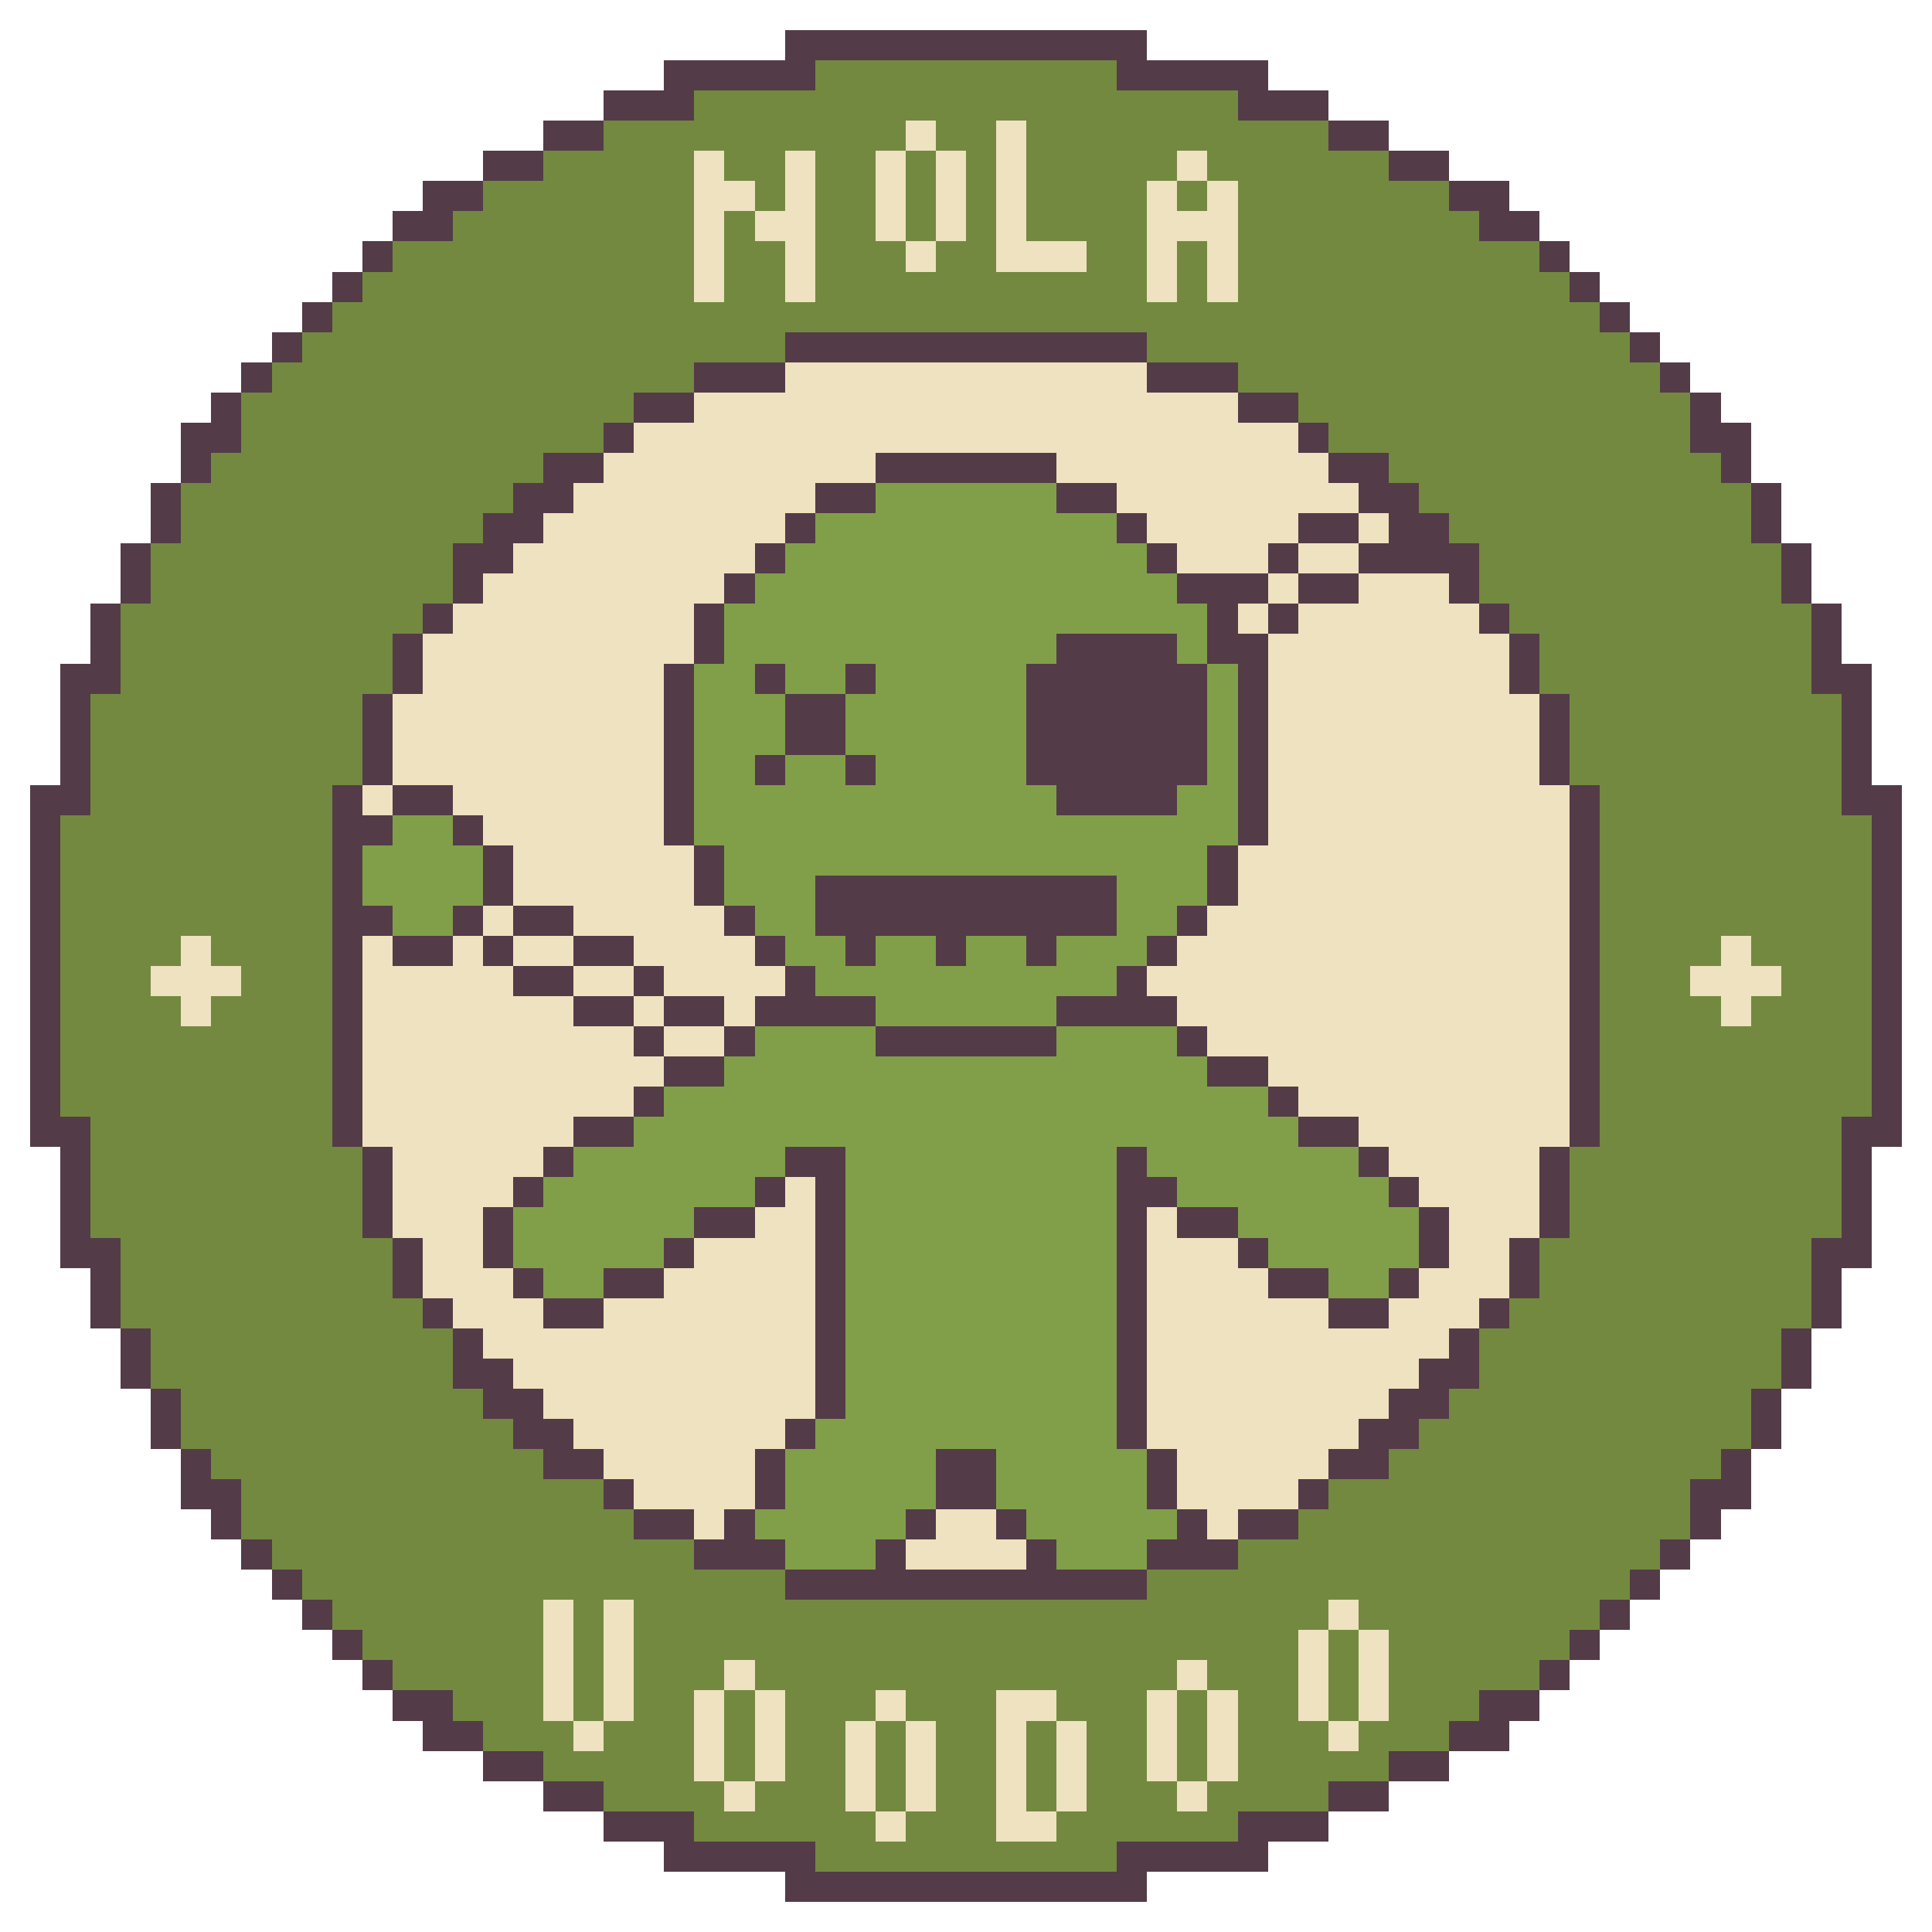
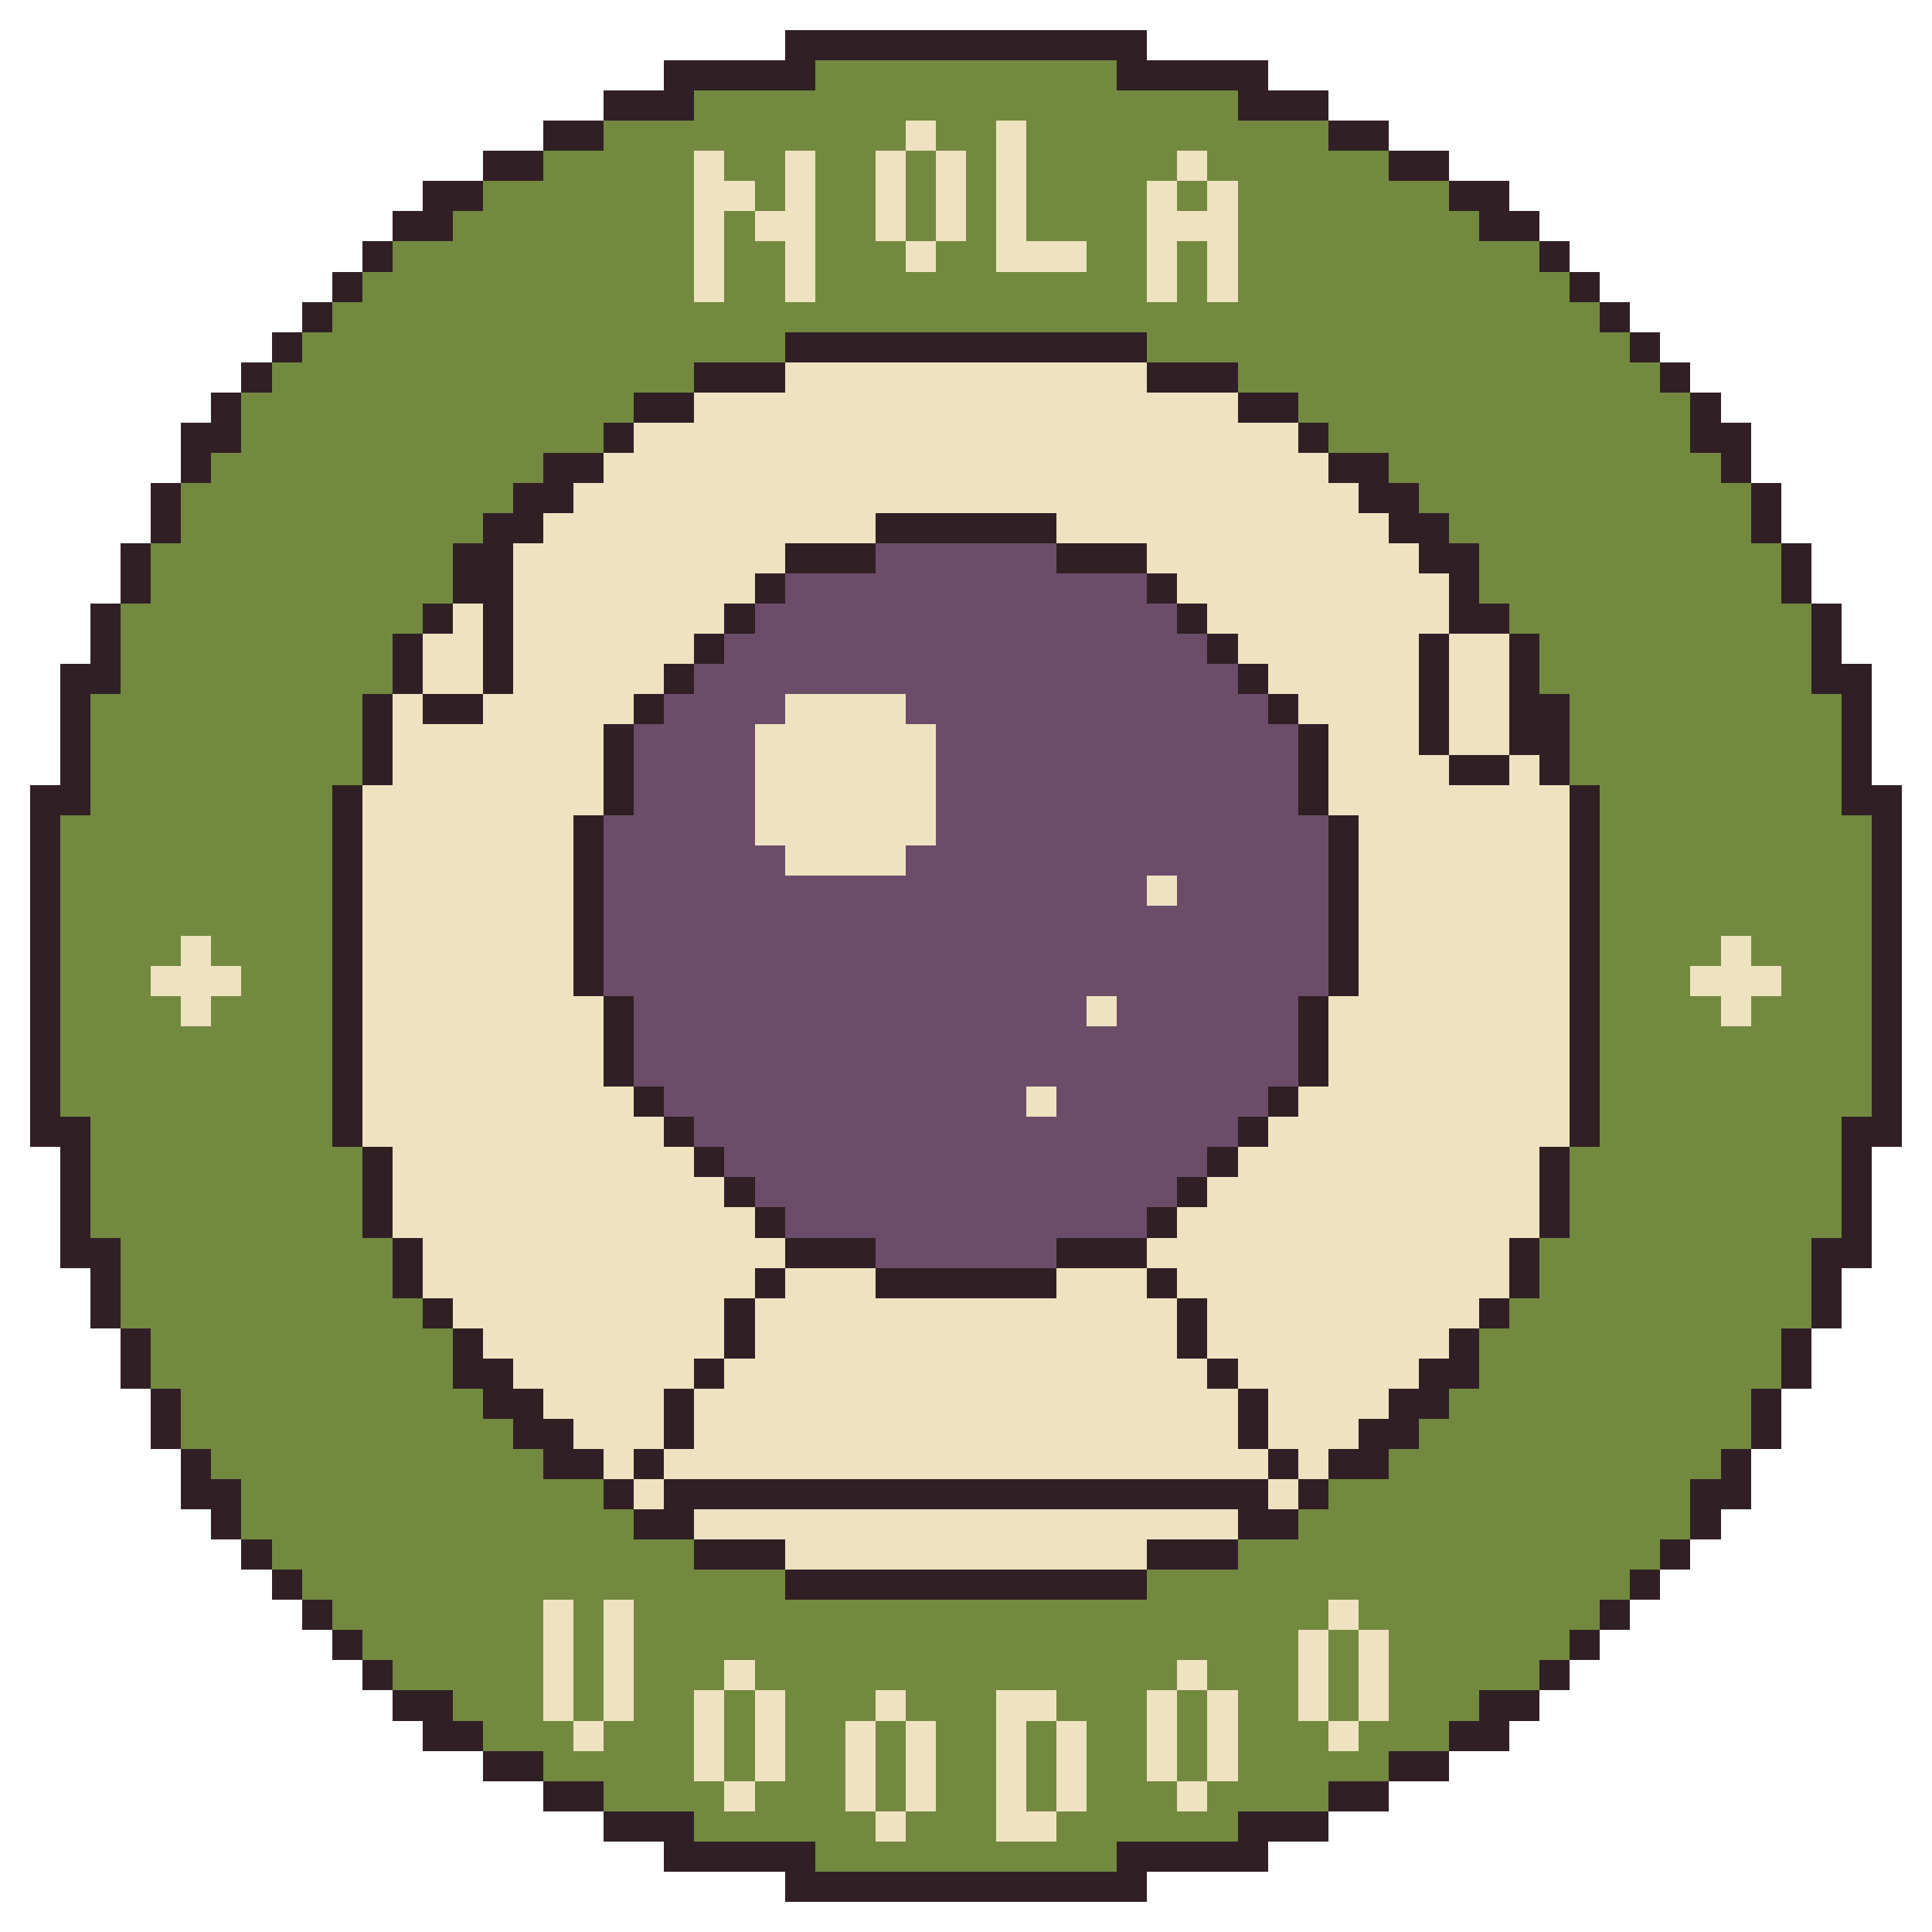
<svg xmlns="http://www.w3.org/2000/svg" viewBox="0 0 64 64" width="512" height="512" shape-rendering="crispEdges">
  <g id="logo-NO-retro">
-     <path fill="#543b48" d="M3 21h1v1h-1zM13 21h1v1h-1zM23 21h1v1h-1zM35 21h4v1h-4zM40 21h2v1h-2zM50 21h1v1h-1zM60 21h1v1h-1zM5 17h1v1h-1zM16 17h2v1h-2zM26 17h1v1h-1zM37 17h1v1h-1zM43 17h2v1h-2zM46 17h2v1h-2zM58 17h1v1h-1zM16 58h2v1h-2zM46 58h2v1h-2zM1 32h1v1h-1zM11 32h1v1h-1zM17 32h2v1h-2zM21 32h1v1h-1zM26 32h1v1h-1zM37 32h1v1h-1zM52 32h1v1h-1zM62 32h1v1h-1zM4 45h1v1h-1zM15 45h2v1h-2zM27 45h1v1h-1zM37 45h1v1h-1zM47 45h2v1h-2zM59 45h1v1h-1zM2 41h2v1h-2zM13 41h1v1h-1zM16 41h1v1h-1zM22 41h1v1h-1zM27 41h1v1h-1zM37 41h1v1h-1zM41 41h1v1h-1zM47 41h1v1h-1zM50 41h1v1h-1zM60 41h2v1h-2zM4 18h1v1h-1zM15 18h2v1h-2zM25 18h1v1h-1zM38 18h1v1h-1zM42 18h1v1h-1zM45 18h4v1h-4zM59 18h1v1h-1zM6 14h2v1h-2zM20 14h1v1h-1zM43 14h1v1h-1zM56 14h2v1h-2zM6 15h1v1h-1zM18 15h2v1h-2zM29 15h6v1h-6zM44 15h2v1h-2zM57 15h1v1h-1zM6 48h1v1h-1zM18 48h2v1h-2zM25 48h1v1h-1zM31 48h2v1h-2zM38 48h1v1h-1zM44 48h2v1h-2zM57 48h1v1h-1zM3 42h1v1h-1zM13 42h1v1h-1zM17 42h1v1h-1zM20 42h2v1h-2zM27 42h1v1h-1zM37 42h1v1h-1zM42 42h2v1h-2zM46 42h1v1h-1zM50 42h1v1h-1zM60 42h1v1h-1zM2 38h1v1h-1zM12 38h1v1h-1zM18 38h1v1h-1zM26 38h2v1h-2zM37 38h1v1h-1zM45 38h1v1h-1zM51 38h1v1h-1zM61 38h1v1h-1zM20 3h3v1h-3zM41 3h3v1h-3zM8 51h1v1h-1zM23 51h3v1h-3zM29 51h1v1h-1zM34 51h1v1h-1zM38 51h3v1h-3zM55 51h1v1h-1zM5 16h1v1h-1zM17 16h2v1h-2zM27 16h2v1h-2zM35 16h2v1h-2zM45 16h2v1h-2zM58 16h1v1h-1zM1 34h1v1h-1zM11 34h1v1h-1zM21 34h1v1h-1zM24 34h1v1h-1zM29 34h6v1h-6zM39 34h1v1h-1zM52 34h1v1h-1zM62 34h1v1h-1zM5 47h1v1h-1zM17 47h2v1h-2zM26 47h1v1h-1zM37 47h1v1h-1zM45 47h2v1h-2zM58 47h1v1h-1zM8 12h1v1h-1zM23 12h3v1h-3zM38 12h3v1h-3zM55 12h1v1h-1zM12 8h1v1h-1zM51 8h1v1h-1zM1 28h1v1h-1zM11 28h1v1h-1zM16 28h1v1h-1zM23 28h1v1h-1zM40 28h1v1h-1zM52 28h1v1h-1zM62 28h1v1h-1zM2 24h1v1h-1zM12 24h1v1h-1zM22 24h1v1h-1zM26 24h2v1h-2zM34 24h6v1h-6zM41 24h1v1h-1zM51 24h1v1h-1zM61 24h1v1h-1zM7 13h1v1h-1zM21 13h2v1h-2zM41 13h2v1h-2zM56 13h1v1h-1zM11 9h1v1h-1zM52 9h1v1h-1zM2 25h1v1h-1zM12 25h1v1h-1zM22 25h1v1h-1zM25 25h1v1h-1zM28 25h1v1h-1zM34 25h6v1h-6zM41 25h1v1h-1zM51 25h1v1h-1zM61 25h1v1h-1zM2 22h2v1h-2zM13 22h1v1h-1zM22 22h1v1h-1zM25 22h1v1h-1zM28 22h1v1h-1zM34 22h6v1h-6zM41 22h1v1h-1zM50 22h1v1h-1zM60 22h2v1h-2zM14 57h2v1h-2zM48 57h2v1h-2zM1 30h1v1h-1zM11 30h2v1h-2zM15 30h1v1h-1zM17 30h2v1h-2zM24 30h1v1h-1zM27 30h10v1h-10zM39 30h1v1h-1zM52 30h1v1h-1zM62 30h1v1h-1zM18 4h2v1h-2zM44 4h2v1h-2zM11 54h1v1h-1zM52 54h1v1h-1zM4 19h1v1h-1zM15 19h1v1h-1zM24 19h1v1h-1zM39 19h3v1h-3zM43 19h2v1h-2zM48 19h1v1h-1zM59 19h1v1h-1zM9 11h1v1h-1zM26 11h12v1h-12zM54 11h1v1h-1zM1 31h1v1h-1zM11 31h1v1h-1zM13 31h2v1h-2zM16 31h1v1h-1zM19 31h2v1h-2zM25 31h1v1h-1zM28 31h1v1h-1zM31 31h1v1h-1zM34 31h1v1h-1zM38 31h1v1h-1zM52 31h1v1h-1zM62 31h1v1h-1zM1 27h1v1h-1zM11 27h2v1h-2zM15 27h1v1h-1zM22 27h1v1h-1zM41 27h1v1h-1zM52 27h1v1h-1zM62 27h1v1h-1zM16 5h2v1h-2zM46 5h2v1h-2zM12 55h1v1h-1zM51 55h1v1h-1zM20 60h3v1h-3zM41 60h3v1h-3zM1 37h2v1h-2zM11 37h1v1h-1zM19 37h2v1h-2zM43 37h2v1h-2zM52 37h1v1h-1zM61 37h2v1h-2zM13 7h2v1h-2zM49 7h2v1h-2zM22 61h5v1h-5zM37 61h5v1h-5zM4 44h1v1h-1zM15 44h1v1h-1zM27 44h1v1h-1zM37 44h1v1h-1zM48 44h1v1h-1zM59 44h1v1h-1zM1 35h1v1h-1zM11 35h1v1h-1zM22 35h2v1h-2zM40 35h2v1h-2zM52 35h1v1h-1zM62 35h1v1h-1zM2 40h1v1h-1zM12 40h1v1h-1zM16 40h1v1h-1zM23 40h2v1h-2zM27 40h1v1h-1zM37 40h1v1h-1zM39 40h2v1h-2zM47 40h1v1h-1zM51 40h1v1h-1zM61 40h1v1h-1zM14 6h2v1h-2zM48 6h2v1h-2zM7 50h1v1h-1zM21 50h2v1h-2zM24 50h1v1h-1zM30 50h1v1h-1zM33 50h1v1h-1zM39 50h1v1h-1zM41 50h2v1h-2zM56 50h1v1h-1zM26 1h12v1h-12zM10 53h1v1h-1zM53 53h1v1h-1zM1 29h1v1h-1zM11 29h1v1h-1zM16 29h1v1h-1zM23 29h1v1h-1zM27 29h10v1h-10zM40 29h1v1h-1zM52 29h1v1h-1zM62 29h1v1h-1zM22 2h5v1h-5zM37 2h5v1h-5zM5 46h1v1h-1zM16 46h2v1h-2zM27 46h1v1h-1zM37 46h1v1h-1zM46 46h2v1h-2zM58 46h1v1h-1zM3 43h1v1h-1zM14 43h1v1h-1zM18 43h2v1h-2zM27 43h1v1h-1zM37 43h1v1h-1zM44 43h2v1h-2zM49 43h1v1h-1zM60 43h1v1h-1zM18 59h2v1h-2zM44 59h2v1h-2zM3 20h1v1h-1zM14 20h1v1h-1zM23 20h1v1h-1zM40 20h1v1h-1zM42 20h1v1h-1zM49 20h1v1h-1zM60 20h1v1h-1zM13 56h2v1h-2zM49 56h2v1h-2zM1 36h1v1h-1zM11 36h1v1h-1zM21 36h1v1h-1zM42 36h1v1h-1zM52 36h1v1h-1zM62 36h1v1h-1zM1 33h1v1h-1zM11 33h1v1h-1zM19 33h2v1h-2zM22 33h2v1h-2zM25 33h4v1h-4zM35 33h4v1h-4zM52 33h1v1h-1zM62 33h1v1h-1zM2 39h1v1h-1zM12 39h1v1h-1zM17 39h1v1h-1zM25 39h1v1h-1zM27 39h1v1h-1zM37 39h2v1h-2zM46 39h1v1h-1zM51 39h1v1h-1zM61 39h1v1h-1zM6 49h2v1h-2zM20 49h1v1h-1zM25 49h1v1h-1zM31 49h2v1h-2zM38 49h1v1h-1zM43 49h1v1h-1zM56 49h2v1h-2zM10 10h1v1h-1zM53 10h1v1h-1zM9 52h1v1h-1zM26 52h12v1h-12zM54 52h1v1h-1zM1 26h2v1h-2zM11 26h1v1h-1zM13 26h2v1h-2zM22 26h1v1h-1zM35 26h4v1h-4zM41 26h1v1h-1zM52 26h1v1h-1zM61 26h2v1h-2zM2 23h1v1h-1zM12 23h1v1h-1zM22 23h1v1h-1zM26 23h2v1h-2zM34 23h6v1h-6zM41 23h1v1h-1zM51 23h1v1h-1zM61 23h1v1h-1zM26 62h12v1h-12z" />
+     <path fill="#302025" d="M3 21h1v1h-1zM13 21h1v1h-1zM16 21h1v1h-1zM23 21h1v1h-1zM40 21h1v1h-1zM47 21h1v1h-1zM50 21h1v1h-1zM60 21h1v1h-1zM5 17h1v1h-1zM16 17h2v1h-2zM29 17h6v1h-6zM46 17h2v1h-2zM58 17h1v1h-1zM16 58h2v1h-2zM46 58h2v1h-2zM1 32h1v1h-1zM11 32h1v1h-1zM19 32h1v1h-1zM44 32h1v1h-1zM52 32h1v1h-1zM62 32h1v1h-1zM4 45h1v1h-1zM15 45h2v1h-2zM23 45h1v1h-1zM40 45h1v1h-1zM47 45h2v1h-2zM59 45h1v1h-1zM2 41h2v1h-2zM13 41h1v1h-1zM26 41h3v1h-3zM35 41h3v1h-3zM50 41h1v1h-1zM60 41h2v1h-2zM4 18h1v1h-1zM15 18h2v1h-2zM26 18h3v1h-3zM35 18h3v1h-3zM47 18h2v1h-2zM59 18h1v1h-1zM6 14h2v1h-2zM20 14h1v1h-1zM43 14h1v1h-1zM56 14h2v1h-2zM6 15h1v1h-1zM18 15h2v1h-2zM44 15h2v1h-2zM57 15h1v1h-1zM6 48h1v1h-1zM18 48h2v1h-2zM21 48h1v1h-1zM42 48h1v1h-1zM44 48h2v1h-2zM57 48h1v1h-1zM3 42h1v1h-1zM13 42h1v1h-1zM25 42h1v1h-1zM29 42h6v1h-6zM38 42h1v1h-1zM50 42h1v1h-1zM60 42h1v1h-1zM2 38h1v1h-1zM12 38h1v1h-1zM23 38h1v1h-1zM40 38h1v1h-1zM51 38h1v1h-1zM61 38h1v1h-1zM20 3h3v1h-3zM41 3h3v1h-3zM8 51h1v1h-1zM23 51h3v1h-3zM38 51h3v1h-3zM55 51h1v1h-1zM5 16h1v1h-1zM17 16h2v1h-2zM45 16h2v1h-2zM58 16h1v1h-1zM1 34h1v1h-1zM11 34h1v1h-1zM20 34h1v1h-1zM43 34h1v1h-1zM52 34h1v1h-1zM62 34h1v1h-1zM5 47h1v1h-1zM17 47h2v1h-2zM22 47h1v1h-1zM41 47h1v1h-1zM45 47h2v1h-2zM58 47h1v1h-1zM8 12h1v1h-1zM23 12h3v1h-3zM38 12h3v1h-3zM55 12h1v1h-1zM12 8h1v1h-1zM51 8h1v1h-1zM1 28h1v1h-1zM11 28h1v1h-1zM19 28h1v1h-1zM44 28h1v1h-1zM52 28h1v1h-1zM62 28h1v1h-1zM2 24h1v1h-1zM12 24h1v1h-1zM20 24h1v1h-1zM43 24h1v1h-1zM47 24h1v1h-1zM50 24h2v1h-2zM61 24h1v1h-1zM7 13h1v1h-1zM21 13h2v1h-2zM41 13h2v1h-2zM56 13h1v1h-1zM11 9h1v1h-1zM52 9h1v1h-1zM2 25h1v1h-1zM12 25h1v1h-1zM20 25h1v1h-1zM43 25h1v1h-1zM48 25h2v1h-2zM51 25h1v1h-1zM61 25h1v1h-1zM2 22h2v1h-2zM13 22h1v1h-1zM16 22h1v1h-1zM22 22h1v1h-1zM41 22h1v1h-1zM47 22h1v1h-1zM50 22h1v1h-1zM60 22h2v1h-2zM14 57h2v1h-2zM48 57h2v1h-2zM1 30h1v1h-1zM11 30h1v1h-1zM19 30h1v1h-1zM44 30h1v1h-1zM52 30h1v1h-1zM62 30h1v1h-1zM18 4h2v1h-2zM44 4h2v1h-2zM11 54h1v1h-1zM52 54h1v1h-1zM4 19h1v1h-1zM15 19h2v1h-2zM25 19h1v1h-1zM38 19h1v1h-1zM48 19h1v1h-1zM59 19h1v1h-1zM9 11h1v1h-1zM26 11h12v1h-12zM54 11h1v1h-1zM1 31h1v1h-1zM11 31h1v1h-1zM19 31h1v1h-1zM44 31h1v1h-1zM52 31h1v1h-1zM62 31h1v1h-1zM1 27h1v1h-1zM11 27h1v1h-1zM19 27h1v1h-1zM44 27h1v1h-1zM52 27h1v1h-1zM62 27h1v1h-1zM16 5h2v1h-2zM46 5h2v1h-2zM12 55h1v1h-1zM51 55h1v1h-1zM20 60h3v1h-3zM41 60h3v1h-3zM1 37h2v1h-2zM11 37h1v1h-1zM22 37h1v1h-1zM41 37h1v1h-1zM52 37h1v1h-1zM61 37h2v1h-2zM13 7h2v1h-2zM49 7h2v1h-2zM22 61h5v1h-5zM37 61h5v1h-5zM4 44h1v1h-1zM15 44h1v1h-1zM24 44h1v1h-1zM39 44h1v1h-1zM48 44h1v1h-1zM59 44h1v1h-1zM1 35h1v1h-1zM11 35h1v1h-1zM20 35h1v1h-1zM43 35h1v1h-1zM52 35h1v1h-1zM62 35h1v1h-1zM2 40h1v1h-1zM12 40h1v1h-1zM25 40h1v1h-1zM38 40h1v1h-1zM51 40h1v1h-1zM61 40h1v1h-1zM14 6h2v1h-2zM48 6h2v1h-2zM7 50h1v1h-1zM21 50h2v1h-2zM41 50h2v1h-2zM56 50h1v1h-1zM26 1h12v1h-12zM10 53h1v1h-1zM53 53h1v1h-1zM1 29h1v1h-1zM11 29h1v1h-1zM19 29h1v1h-1zM44 29h1v1h-1zM52 29h1v1h-1zM62 29h1v1h-1zM22 2h5v1h-5zM37 2h5v1h-5zM5 46h1v1h-1zM16 46h2v1h-2zM22 46h1v1h-1zM41 46h1v1h-1zM46 46h2v1h-2zM58 46h1v1h-1zM3 43h1v1h-1zM14 43h1v1h-1zM24 43h1v1h-1zM39 43h1v1h-1zM49 43h1v1h-1zM60 43h1v1h-1zM18 59h2v1h-2zM44 59h2v1h-2zM3 20h1v1h-1zM14 20h1v1h-1zM16 20h1v1h-1zM24 20h1v1h-1zM39 20h1v1h-1zM48 20h2v1h-2zM60 20h1v1h-1zM13 56h2v1h-2zM49 56h2v1h-2zM1 36h1v1h-1zM11 36h1v1h-1zM21 36h1v1h-1zM42 36h1v1h-1zM52 36h1v1h-1zM62 36h1v1h-1zM1 33h1v1h-1zM11 33h1v1h-1zM20 33h1v1h-1zM43 33h1v1h-1zM52 33h1v1h-1zM62 33h1v1h-1zM2 39h1v1h-1zM12 39h1v1h-1zM24 39h1v1h-1zM39 39h1v1h-1zM51 39h1v1h-1zM61 39h1v1h-1zM6 49h2v1h-2zM20 49h1v1h-1zM22 49h20v1h-20zM43 49h1v1h-1zM56 49h2v1h-2zM10 10h1v1h-1zM53 10h1v1h-1zM9 52h1v1h-1zM26 52h12v1h-12zM54 52h1v1h-1zM1 26h2v1h-2zM11 26h1v1h-1zM20 26h1v1h-1zM43 26h1v1h-1zM52 26h1v1h-1zM61 26h2v1h-2zM2 23h1v1h-1zM12 23h1v1h-1zM14 23h2v1h-2zM21 23h1v1h-1zM42 23h1v1h-1zM47 23h1v1h-1zM50 23h2v1h-2zM61 23h1v1h-1zM26 62h12v1h-12z" />
+     <path fill="#6c4d69" d="M24 21h16v1h-16zM20 32h24v1h-24zM29 41h6v1h-6zM29 18h6v1h-6zM24 38h16v1h-16zM21 34h22v1h-22zM20 28h6v1h-6zM30 28h14v1h-14zM21 24h4v1h-4zM31 24h12v1h-12zM21 25h4v1h-4zM31 25h12v1h-12zM23 22h18v1h-18zM20 30h24v1h-24zM26 19h12v1h-12zM20 31h24v1h-24zM20 27h5v1h-5zM31 27h13v1h-13zM23 37h18v1h-18zM21 35h22v1h-22zM26 40h12v1h-12zM20 29h18v1h-18zM39 29h5v1h-5zM25 20h14v1h-14zM22 36h12v1h-12zM35 36h7v1h-7zM21 33h15v1h-15zM37 33h6v1h-6zM25 39h14v1h-14zM21 26h4v1h-4zM31 26h12v1h-12zM22 23h4v1h-4zM30 23h12v1h-12z" />
    <path fill="#738940" d="M4 21h9v1h-9zM51 21h9v1h-9zM6 17h10v1h-10zM48 17h10v1h-10zM18 58h5v1h-5zM24 58h1v1h-1zM26 58h2v1h-2zM29 58h1v1h-1zM31 58h2v1h-2zM34 58h1v1h-1zM36 58h2v1h-2zM39 58h1v1h-1zM41 58h5v1h-5zM2 32h3v1h-3zM8 32h3v1h-3zM53 32h3v1h-3zM59 32h3v1h-3zM5 45h10v1h-10zM49 45h10v1h-10zM4 41h9v1h-9zM51 41h9v1h-9zM5 18h10v1h-10zM49 18h10v1h-10zM8 14h12v1h-12zM44 14h12v1h-12zM7 15h11v1h-11zM46 15h11v1h-11zM7 48h11v1h-11zM46 48h11v1h-11zM4 42h9v1h-9zM51 42h9v1h-9zM3 38h9v1h-9zM52 38h9v1h-9zM23 3h18v1h-18zM9 51h14v1h-14zM41 51h14v1h-14zM6 16h11v1h-11zM47 16h11v1h-11zM2 34h9v1h-9zM53 34h9v1h-9zM6 47h11v1h-11zM47 47h11v1h-11zM9 12h14v1h-14zM41 12h14v1h-14zM13 8h10v1h-10zM24 8h2v1h-2zM27 8h3v1h-3zM31 8h2v1h-2zM36 8h2v1h-2zM39 8h1v1h-1zM41 8h10v1h-10zM2 28h9v1h-9zM53 28h9v1h-9zM3 24h9v1h-9zM52 24h9v1h-9zM8 13h13v1h-13zM43 13h13v1h-13zM12 9h11v1h-11zM24 9h2v1h-2zM27 9h11v1h-11zM39 9h1v1h-1zM41 9h11v1h-11zM3 25h9v1h-9zM52 25h9v1h-9zM4 22h9v1h-9zM51 22h9v1h-9zM16 57h3v1h-3zM20 57h3v1h-3zM24 57h1v1h-1zM26 57h2v1h-2zM29 57h1v1h-1zM31 57h2v1h-2zM34 57h1v1h-1zM36 57h2v1h-2zM39 57h1v1h-1zM41 57h3v1h-3zM45 57h3v1h-3zM2 30h9v1h-9zM53 30h9v1h-9zM20 4h10v1h-10zM31 4h2v1h-2zM34 4h10v1h-10zM12 54h6v1h-6zM19 54h1v1h-1zM21 54h22v1h-22zM44 54h1v1h-1zM46 54h6v1h-6zM5 19h10v1h-10zM49 19h10v1h-10zM10 11h16v1h-16zM38 11h16v1h-16zM2 31h4v1h-4zM7 31h4v1h-4zM53 31h4v1h-4zM58 31h4v1h-4zM2 27h9v1h-9zM53 27h9v1h-9zM18 5h5v1h-5zM24 5h2v1h-2zM27 5h2v1h-2zM30 5h1v1h-1zM32 5h1v1h-1zM34 5h5v1h-5zM40 5h6v1h-6zM13 55h5v1h-5zM19 55h1v1h-1zM21 55h3v1h-3zM25 55h14v1h-14zM40 55h3v1h-3zM44 55h1v1h-1zM46 55h5v1h-5zM23 60h6v1h-6zM30 60h3v1h-3zM35 60h6v1h-6zM3 37h8v1h-8zM53 37h8v1h-8zM15 7h8v1h-8zM24 7h1v1h-1zM27 7h2v1h-2zM30 7h1v1h-1zM32 7h1v1h-1zM34 7h4v1h-4zM41 7h8v1h-8zM27 61h10v1h-10zM5 44h10v1h-10zM49 44h10v1h-10zM2 35h9v1h-9zM53 35h9v1h-9zM3 40h9v1h-9zM52 40h9v1h-9zM16 6h7v1h-7zM25 6h1v1h-1zM27 6h2v1h-2zM30 6h1v1h-1zM32 6h1v1h-1zM34 6h4v1h-4zM39 6h1v1h-1zM41 6h7v1h-7zM8 50h13v1h-13zM43 50h13v1h-13zM11 53h7v1h-7zM19 53h1v1h-1zM21 53h23v1h-23zM45 53h8v1h-8zM2 29h9v1h-9zM53 29h9v1h-9zM27 2h10v1h-10zM6 46h10v1h-10zM48 46h10v1h-10zM4 43h10v1h-10zM50 43h10v1h-10zM20 59h4v1h-4zM25 59h3v1h-3zM29 59h1v1h-1zM31 59h2v1h-2zM34 59h1v1h-1zM36 59h3v1h-3zM40 59h4v1h-4zM4 20h10v1h-10zM50 20h10v1h-10zM15 56h3v1h-3zM19 56h1v1h-1zM21 56h2v1h-2zM24 56h1v1h-1zM26 56h3v1h-3zM30 56h3v1h-3zM35 56h3v1h-3zM39 56h1v1h-1zM41 56h2v1h-2zM44 56h1v1h-1zM46 56h3v1h-3zM2 36h9v1h-9zM53 36h9v1h-9zM2 33h4v1h-4zM7 33h4v1h-4zM53 33h4v1h-4zM58 33h4v1h-4zM3 39h9v1h-9zM52 39h9v1h-9zM8 49h12v1h-12zM44 49h12v1h-12zM11 10h42v1h-42zM10 52h16v1h-16zM38 52h16v1h-16zM3 26h8v1h-8zM53 26h8v1h-8zM3 23h9v1h-9zM52 23h9v1h-9z" />
-     <path fill="#819f49" d="M24 21h11v1h-11zM39 21h1v1h-1zM27 17h10v1h-10zM27 32h10v1h-10zM28 45h9v1h-9zM17 41h5v1h-5zM28 41h9v1h-9zM42 41h5v1h-5zM26 18h12v1h-12zM26 48h5v1h-5zM33 48h5v1h-5zM18 42h2v1h-2zM28 42h9v1h-9zM44 42h2v1h-2zM19 38h7v1h-7zM28 38h9v1h-9zM38 38h7v1h-7zM26 51h3v1h-3zM35 51h3v1h-3zM29 16h6v1h-6zM25 34h4v1h-4zM35 34h4v1h-4zM27 47h10v1h-10zM12 28h4v1h-4zM24 28h16v1h-16zM23 24h3v1h-3zM28 24h6v1h-6zM40 24h1v1h-1zM23 25h2v1h-2zM26 25h2v1h-2zM29 25h5v1h-5zM40 25h1v1h-1zM23 22h2v1h-2zM26 22h2v1h-2zM29 22h5v1h-5zM40 22h1v1h-1zM13 30h2v1h-2zM25 30h2v1h-2zM37 30h2v1h-2zM25 19h14v1h-14zM26 31h2v1h-2zM29 31h2v1h-2zM32 31h2v1h-2zM35 31h3v1h-3zM13 27h2v1h-2zM23 27h18v1h-18zM21 37h22v1h-22zM28 44h9v1h-9zM24 35h16v1h-16zM17 40h6v1h-6zM28 40h9v1h-9zM41 40h6v1h-6zM25 50h5v1h-5zM34 50h5v1h-5zM12 29h4v1h-4zM24 29h3v1h-3zM37 29h3v1h-3zM28 46h9v1h-9zM28 43h9v1h-9zM24 20h16v1h-16zM22 36h20v1h-20zM29 33h6v1h-6zM18 39h7v1h-7zM28 39h9v1h-9zM39 39h7v1h-7zM26 49h5v1h-5zM33 49h5v1h-5zM23 26h12v1h-12zM39 26h2v1h-2zM23 23h3v1h-3zM28 23h6v1h-6zM40 23h1v1h-1z" />
-     <path fill="#efe2c0" d="M14 21h9v1h-9zM42 21h8v1h-8zM18 17h8v1h-8zM38 17h5v1h-5zM45 17h1v1h-1zM23 58h1v1h-1zM25 58h1v1h-1zM28 58h1v1h-1zM30 58h1v1h-1zM33 58h1v1h-1zM35 58h1v1h-1zM38 58h1v1h-1zM40 58h1v1h-1zM5 32h3v1h-3zM12 32h5v1h-5zM19 32h2v1h-2zM22 32h4v1h-4zM38 32h14v1h-14zM56 32h3v1h-3zM17 45h10v1h-10zM38 45h9v1h-9zM14 41h2v1h-2zM23 41h4v1h-4zM38 41h3v1h-3zM48 41h2v1h-2zM17 18h8v1h-8zM39 18h3v1h-3zM43 18h2v1h-2zM21 14h22v1h-22zM20 15h9v1h-9zM35 15h9v1h-9zM20 48h5v1h-5zM39 48h5v1h-5zM14 42h3v1h-3zM22 42h5v1h-5zM38 42h4v1h-4zM47 42h3v1h-3zM13 38h5v1h-5zM46 38h5v1h-5zM30 51h4v1h-4zM19 16h8v1h-8zM37 16h8v1h-8zM12 34h9v1h-9zM22 34h2v1h-2zM40 34h12v1h-12zM19 47h7v1h-7zM38 47h7v1h-7zM26 12h12v1h-12zM23 8h1v1h-1zM26 8h1v1h-1zM30 8h1v1h-1zM33 8h3v1h-3zM38 8h1v1h-1zM40 8h1v1h-1zM17 28h6v1h-6zM41 28h11v1h-11zM13 24h9v1h-9zM42 24h9v1h-9zM23 13h18v1h-18zM23 9h1v1h-1zM26 9h1v1h-1zM38 9h1v1h-1zM40 9h1v1h-1zM13 25h9v1h-9zM42 25h9v1h-9zM14 22h8v1h-8zM42 22h8v1h-8zM19 57h1v1h-1zM23 57h1v1h-1zM25 57h1v1h-1zM28 57h1v1h-1zM30 57h1v1h-1zM33 57h1v1h-1zM35 57h1v1h-1zM38 57h1v1h-1zM40 57h1v1h-1zM44 57h1v1h-1zM16 30h1v1h-1zM19 30h5v1h-5zM40 30h12v1h-12zM30 4h1v1h-1zM33 4h1v1h-1zM18 54h1v1h-1zM20 54h1v1h-1zM43 54h1v1h-1zM45 54h1v1h-1zM16 19h8v1h-8zM42 19h1v1h-1zM45 19h3v1h-3zM6 31h1v1h-1zM12 31h1v1h-1zM15 31h1v1h-1zM17 31h2v1h-2zM21 31h4v1h-4zM39 31h13v1h-13zM57 31h1v1h-1zM16 27h6v1h-6zM42 27h10v1h-10zM23 5h1v1h-1zM26 5h1v1h-1zM29 5h1v1h-1zM31 5h1v1h-1zM33 5h1v1h-1zM39 5h1v1h-1zM18 55h1v1h-1zM20 55h1v1h-1zM24 55h1v1h-1zM39 55h1v1h-1zM43 55h1v1h-1zM45 55h1v1h-1zM29 60h1v1h-1zM33 60h2v1h-2zM12 37h7v1h-7zM45 37h7v1h-7zM23 7h1v1h-1zM25 7h2v1h-2zM29 7h1v1h-1zM31 7h1v1h-1zM33 7h1v1h-1zM38 7h3v1h-3zM16 44h11v1h-11zM38 44h10v1h-10zM12 35h10v1h-10zM42 35h10v1h-10zM13 40h3v1h-3zM25 40h2v1h-2zM38 40h1v1h-1zM48 40h3v1h-3zM23 6h2v1h-2zM26 6h1v1h-1zM29 6h1v1h-1zM31 6h1v1h-1zM33 6h1v1h-1zM38 6h1v1h-1zM40 6h1v1h-1zM23 50h1v1h-1zM31 50h2v1h-2zM40 50h1v1h-1zM18 53h1v1h-1zM20 53h1v1h-1zM44 53h1v1h-1zM17 29h6v1h-6zM41 29h11v1h-11zM18 46h9v1h-9zM38 46h8v1h-8zM15 43h3v1h-3zM20 43h7v1h-7zM38 43h6v1h-6zM46 43h3v1h-3zM24 59h1v1h-1zM28 59h1v1h-1zM30 59h1v1h-1zM33 59h1v1h-1zM35 59h1v1h-1zM39 59h1v1h-1zM15 20h8v1h-8zM41 20h1v1h-1zM43 20h6v1h-6zM18 56h1v1h-1zM20 56h1v1h-1zM23 56h1v1h-1zM25 56h1v1h-1zM29 56h1v1h-1zM33 56h2v1h-2zM38 56h1v1h-1zM40 56h1v1h-1zM43 56h1v1h-1zM45 56h1v1h-1zM12 36h9v1h-9zM43 36h9v1h-9zM6 33h1v1h-1zM12 33h7v1h-7zM21 33h1v1h-1zM24 33h1v1h-1zM39 33h13v1h-13zM57 33h1v1h-1zM13 39h4v1h-4zM26 39h1v1h-1zM47 39h4v1h-4zM21 49h4v1h-4zM39 49h4v1h-4zM12 26h1v1h-1zM15 26h7v1h-7zM42 26h10v1h-10zM13 23h9v1h-9zM42 23h9v1h-9z" />
+     <path fill="#efe2c0" d="M14 21h2v1h-2zM17 21h6v1h-6zM41 21h6v1h-6zM48 21h2v1h-2zM18 17h11v1h-11zM35 17h11v1h-11zM23 58h1v1h-1zM25 58h1v1h-1zM28 58h1v1h-1zM30 58h1v1h-1zM33 58h1v1h-1zM35 58h1v1h-1zM38 58h1v1h-1zM40 58h1v1h-1zM5 32h3v1h-3zM12 32h7v1h-7zM45 32h7v1h-7zM56 32h3v1h-3zM17 45h6v1h-6zM24 45h16v1h-16zM41 45h6v1h-6zM14 41h12v1h-12zM38 41h12v1h-12zM17 18h9v1h-9zM38 18h9v1h-9zM21 14h22v1h-22zM20 15h24v1h-24zM20 48h1v1h-1zM22 48h20v1h-20zM43 48h1v1h-1zM14 42h11v1h-11zM26 42h3v1h-3zM35 42h3v1h-3zM39 42h11v1h-11zM13 38h10v1h-10zM41 38h10v1h-10zM26 51h12v1h-12zM19 16h26v1h-26zM12 34h8v1h-8zM44 34h8v1h-8zM19 47h3v1h-3zM23 47h18v1h-18zM42 47h3v1h-3zM26 12h12v1h-12zM23 8h1v1h-1zM26 8h1v1h-1zM30 8h1v1h-1zM33 8h3v1h-3zM38 8h1v1h-1zM40 8h1v1h-1zM12 28h7v1h-7zM26 28h4v1h-4zM45 28h7v1h-7zM13 24h7v1h-7zM25 24h6v1h-6zM44 24h3v1h-3zM48 24h2v1h-2zM23 13h18v1h-18zM23 9h1v1h-1zM26 9h1v1h-1zM38 9h1v1h-1zM40 9h1v1h-1zM13 25h7v1h-7zM25 25h6v1h-6zM44 25h4v1h-4zM50 25h1v1h-1zM14 22h2v1h-2zM17 22h5v1h-5zM42 22h5v1h-5zM48 22h2v1h-2zM19 57h1v1h-1zM23 57h1v1h-1zM25 57h1v1h-1zM28 57h1v1h-1zM30 57h1v1h-1zM33 57h1v1h-1zM35 57h1v1h-1zM38 57h1v1h-1zM40 57h1v1h-1zM44 57h1v1h-1zM12 30h7v1h-7zM45 30h7v1h-7zM30 4h1v1h-1zM33 4h1v1h-1zM18 54h1v1h-1zM20 54h1v1h-1zM43 54h1v1h-1zM45 54h1v1h-1zM17 19h8v1h-8zM39 19h9v1h-9zM6 31h1v1h-1zM12 31h7v1h-7zM45 31h7v1h-7zM57 31h1v1h-1zM12 27h7v1h-7zM25 27h6v1h-6zM45 27h7v1h-7zM23 5h1v1h-1zM26 5h1v1h-1zM29 5h1v1h-1zM31 5h1v1h-1zM33 5h1v1h-1zM39 5h1v1h-1zM18 55h1v1h-1zM20 55h1v1h-1zM24 55h1v1h-1zM39 55h1v1h-1zM43 55h1v1h-1zM45 55h1v1h-1zM29 60h1v1h-1zM33 60h2v1h-2zM12 37h10v1h-10zM42 37h10v1h-10zM23 7h1v1h-1zM25 7h2v1h-2zM29 7h1v1h-1zM31 7h1v1h-1zM33 7h1v1h-1zM38 7h3v1h-3zM16 44h8v1h-8zM25 44h14v1h-14zM40 44h8v1h-8zM12 35h8v1h-8zM44 35h8v1h-8zM13 40h12v1h-12zM39 40h12v1h-12zM23 6h2v1h-2zM26 6h1v1h-1zM29 6h1v1h-1zM31 6h1v1h-1zM33 6h1v1h-1zM38 6h1v1h-1zM40 6h1v1h-1zM23 50h18v1h-18zM18 53h1v1h-1zM20 53h1v1h-1zM44 53h1v1h-1zM12 29h7v1h-7zM38 29h1v1h-1zM45 29h7v1h-7zM18 46h4v1h-4zM23 46h18v1h-18zM42 46h4v1h-4zM15 43h9v1h-9zM25 43h14v1h-14zM40 43h9v1h-9zM24 59h1v1h-1zM28 59h1v1h-1zM30 59h1v1h-1zM33 59h1v1h-1zM35 59h1v1h-1zM39 59h1v1h-1zM15 20h1v1h-1zM17 20h7v1h-7zM40 20h8v1h-8zM18 56h1v1h-1zM20 56h1v1h-1zM23 56h1v1h-1zM25 56h1v1h-1zM29 56h1v1h-1zM33 56h2v1h-2zM38 56h1v1h-1zM40 56h1v1h-1zM43 56h1v1h-1zM45 56h1v1h-1zM12 36h9v1h-9zM34 36h1v1h-1zM43 36h9v1h-9zM6 33h1v1h-1zM12 33h8v1h-8zM36 33h1v1h-1zM44 33h8v1h-8zM57 33h1v1h-1zM13 39h11v1h-11zM40 39h11v1h-11zM21 49h1v1h-1zM42 49h1v1h-1zM12 26h8v1h-8zM25 26h6v1h-6zM44 26h8v1h-8zM13 23h1v1h-1zM16 23h5v1h-5zM26 23h4v1h-4zM43 23h4v1h-4zM48 23h2v1h-2z" />
  </g>
</svg>
